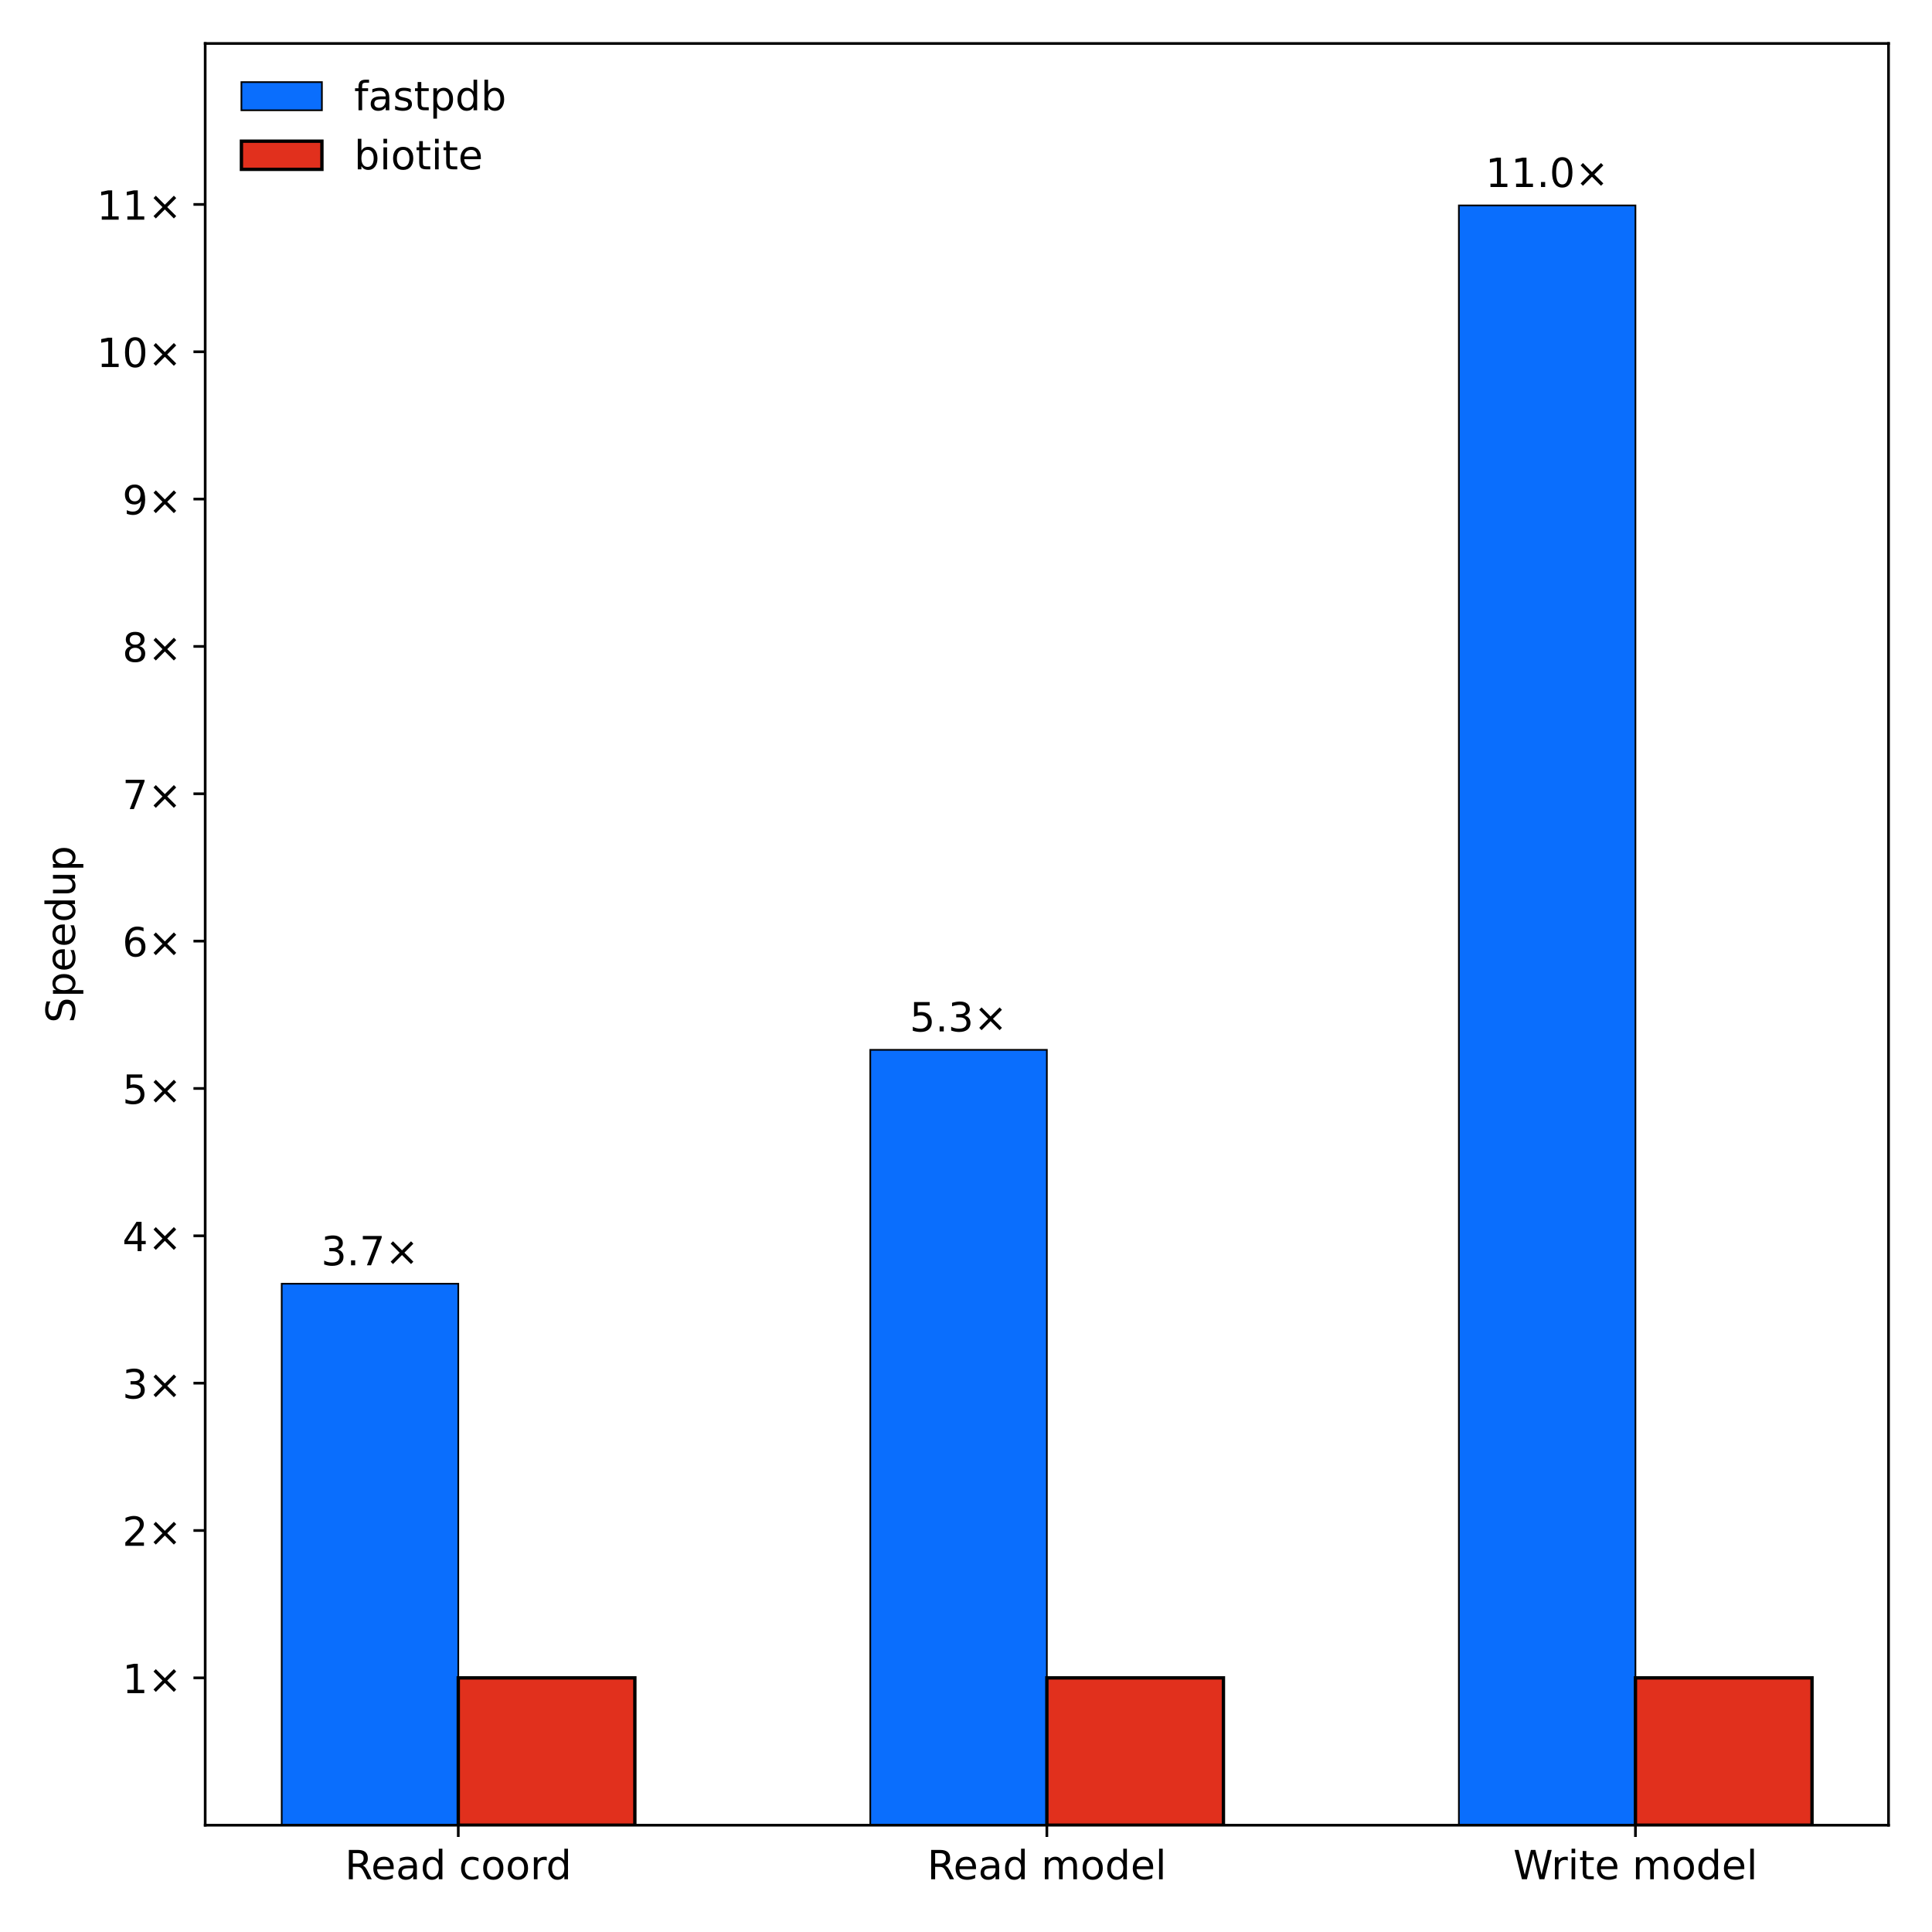
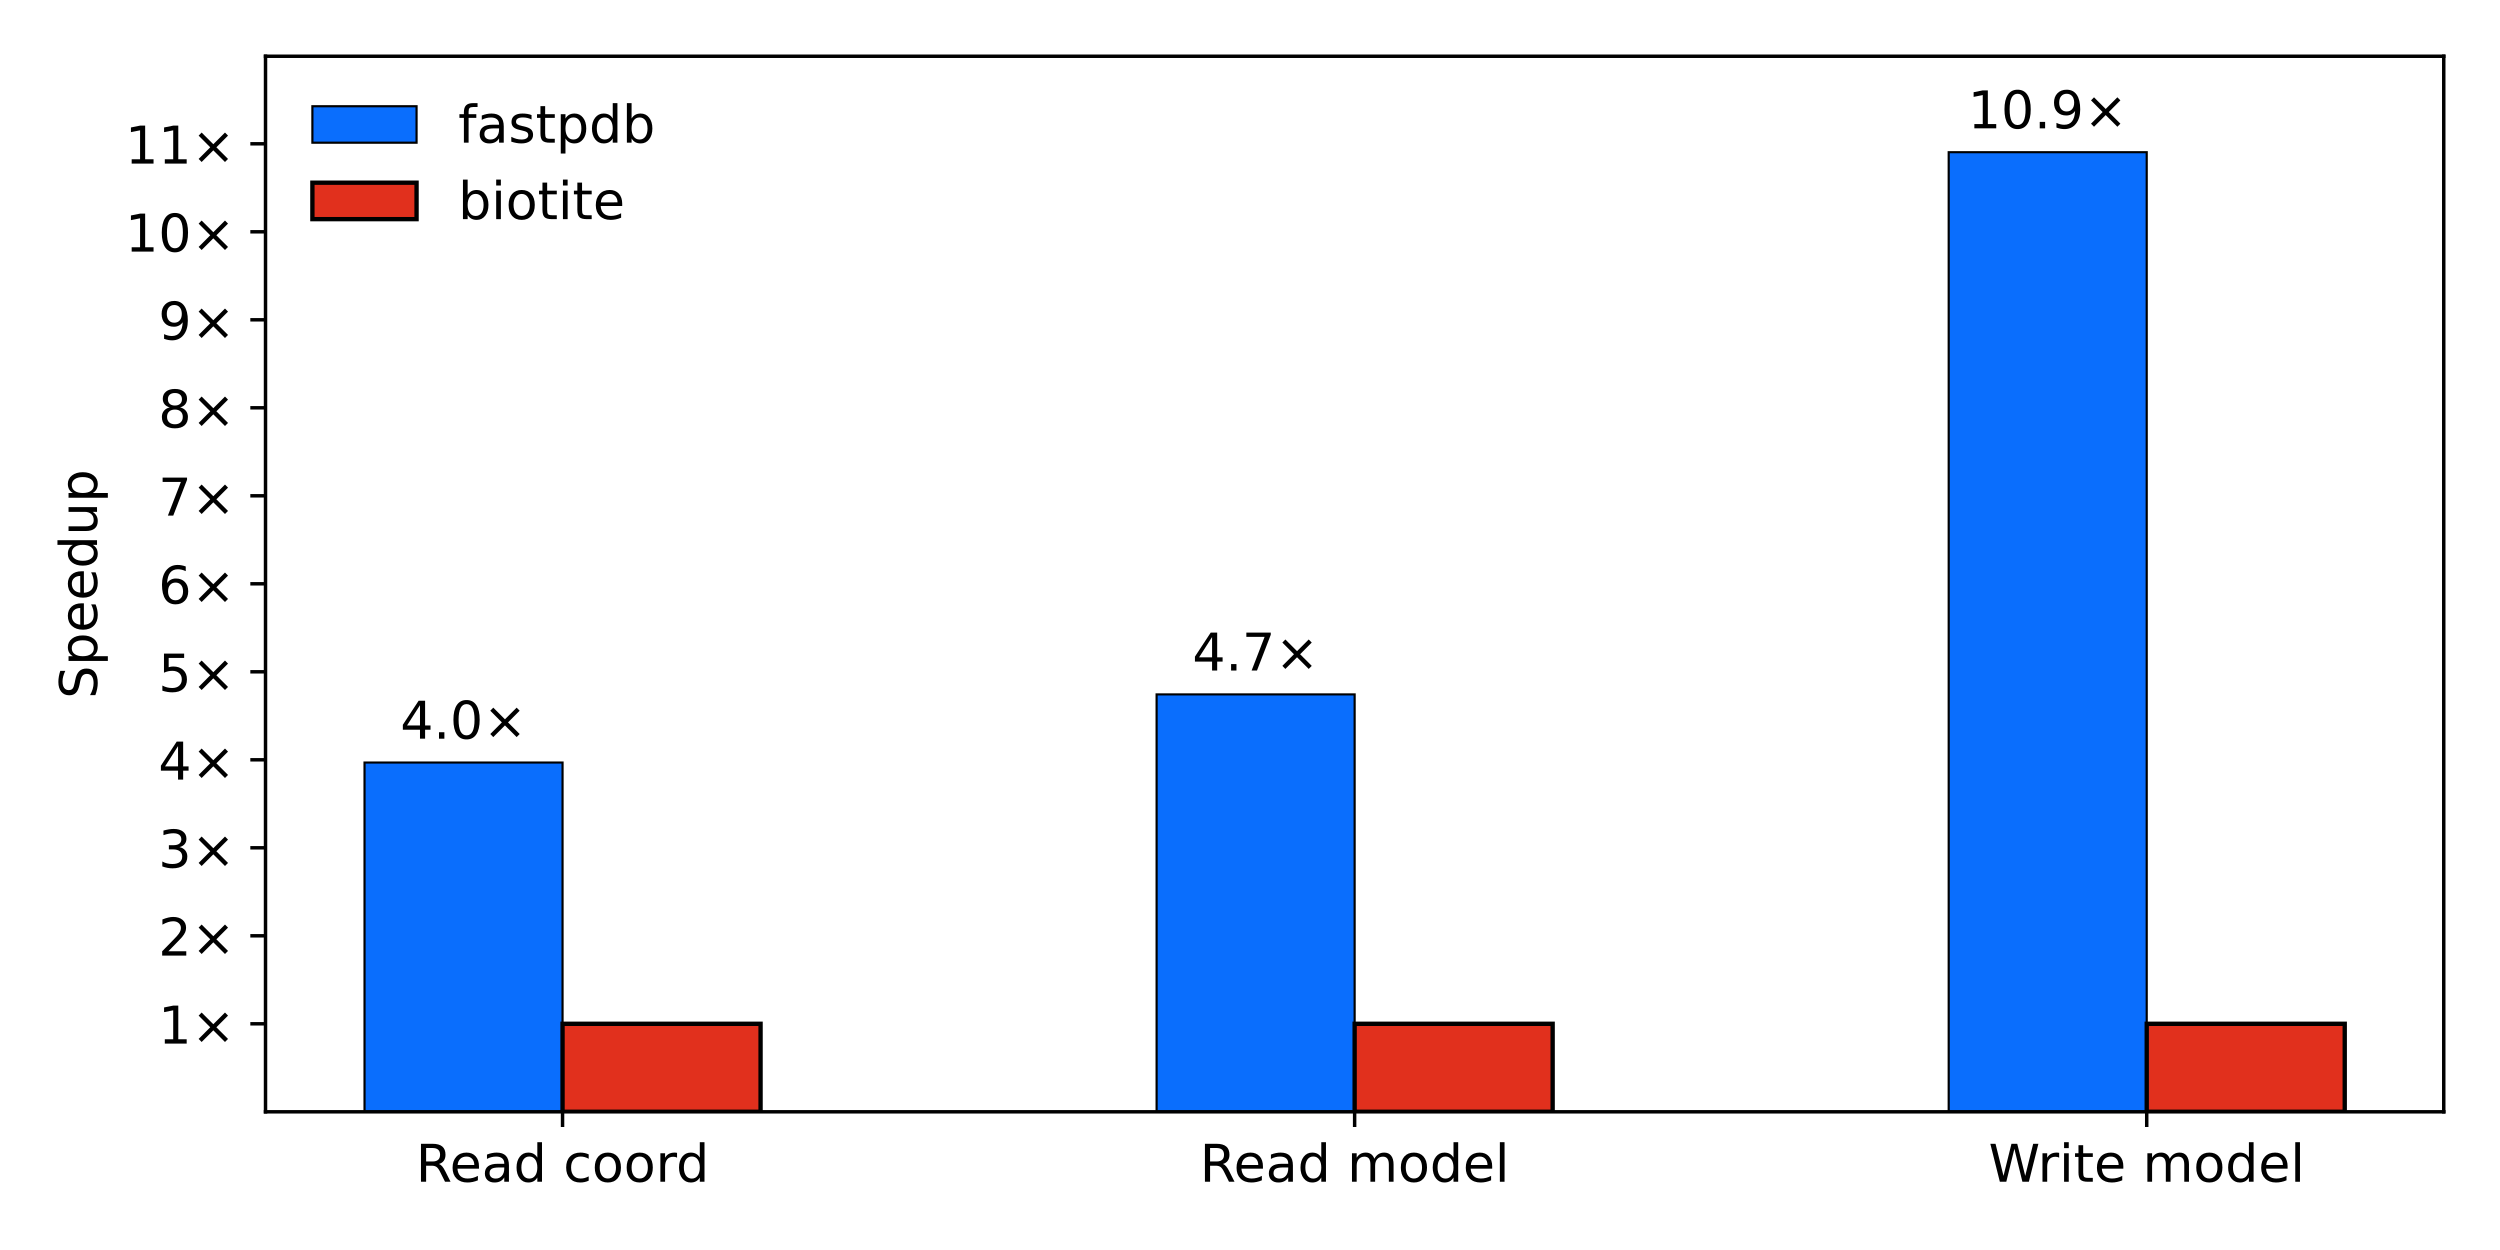
- <svg xmlns="http://www.w3.org/2000/svg" xmlns:xlink="http://www.w3.org/1999/xlink" height="576pt" version="1.1" viewBox="0 0 576 576" width="576pt">
+ <svg xmlns="http://www.w3.org/2000/svg" xmlns:xlink="http://www.w3.org/1999/xlink" height="288pt" version="1.1" viewBox="0 0 576 288" width="576pt">
  <defs>
    <style type="text/css">*{stroke-linecap:butt;stroke-linejoin:round;}</style>
  </defs>
  <g id="figure_1">
    <g id="patch_1">
-       <path d="M 0 576  L 576 576  L 576 0  L 0 0  z " style="fill:#ffffff;" />
+       <path d="M 0 288  L 576 288  L 576 0  L 0 0  z " style="fill:#ffffff;" />
    </g>
    <g id="axes_1">
      <g id="patch_2">
-         <path d="M 61.175 544.16  L 563.04 544.16  L 563.04 12.96  L 61.175 12.96  z " style="fill:#ffffff;" />
+         <path d="M 61.175 256.16  L 563.04 256.16  L 563.04 12.96  L 61.175 12.96  z " style="fill:#ffffff;" />
      </g>
      <g id="patch_3">
-         <path clip-path="url(#p992edb8876)" d="M 83.987 544.16  L 136.63 544.16  L 136.63 382.728  L 83.987 382.728  z " style="fill:#0a6efd;stroke:#000000;stroke-linejoin:miter;stroke-width:0.5;" />
+         <path clip-path="url(#p6932415a51)" d="M 83.987 256.16  L 129.611 256.16  L 129.611 175.691  L 83.987 175.691  z " style="fill:#0a6efd;stroke:#000000;stroke-linejoin:miter;stroke-width:0.5;" />
      </g>
      <g id="patch_4">
-         <path clip-path="url(#p992edb8876)" d="M 259.464 544.16  L 312.108 544.16  L 312.108 312.998  L 259.464 312.998  z " style="fill:#0a6efd;stroke:#000000;stroke-linejoin:miter;stroke-width:0.5;" />
+         <path clip-path="url(#p6932415a51)" d="M 266.483 256.16  L 312.108 256.16  L 312.108 159.988  L 266.483 159.988  z " style="fill:#0a6efd;stroke:#000000;stroke-linejoin:miter;stroke-width:0.5;" />
      </g>
      <g id="patch_5">
-         <path clip-path="url(#p992edb8876)" d="M 434.942 544.16  L 487.585 544.16  L 487.585 61.251  L 434.942 61.251  z " style="fill:#0a6efd;stroke:#000000;stroke-linejoin:miter;stroke-width:0.5;" />
+         <path clip-path="url(#p6932415a51)" d="M 448.98 256.16  L 494.604 256.16  L 494.604 35.069  L 448.98 35.069  z " style="fill:#0a6efd;stroke:#000000;stroke-linejoin:miter;stroke-width:0.5;" />
      </g>
      <g id="patch_6">
-         <path clip-path="url(#p992edb8876)" d="M 136.63 544.16  L 189.273 544.16  L 189.273 500.231  L 136.63 500.231  z " style="fill:#e1301d;stroke:#000000;stroke-linejoin:miter;" />
+         <path clip-path="url(#p6932415a51)" d="M 129.611 256.16  L 175.235 256.16  L 175.235 235.885  L 129.611 235.885  z " style="fill:#e1301d;stroke:#000000;stroke-linejoin:miter;" />
      </g>
      <g id="patch_7">
-         <path clip-path="url(#p992edb8876)" d="M 312.108 544.16  L 364.751 544.16  L 364.751 500.231  L 312.108 500.231  z " style="fill:#e1301d;stroke:#000000;stroke-linejoin:miter;" />
+         <path clip-path="url(#p6932415a51)" d="M 312.108 256.16  L 357.732 256.16  L 357.732 235.885  L 312.108 235.885  z " style="fill:#e1301d;stroke:#000000;stroke-linejoin:miter;" />
      </g>
      <g id="patch_8">
-         <path clip-path="url(#p992edb8876)" d="M 487.585 544.16  L 540.228 544.16  L 540.228 500.231  L 487.585 500.231  z " style="fill:#e1301d;stroke:#000000;stroke-linejoin:miter;" />
+         <path clip-path="url(#p6932415a51)" d="M 494.604 256.16  L 540.228 256.16  L 540.228 235.885  L 494.604 235.885  z " style="fill:#e1301d;stroke:#000000;stroke-linejoin:miter;" />
      </g>
      <g id="matplotlib.axis_1">
        <g id="xtick_1">
          <g id="line2d_1">
            <defs>
-               <path d="M 0 0  L 0 3.5  " id="m46d95b2c84" style="stroke:#000000;stroke-width:0.8;" />
+               <path d="M 0 0  L 0 3.5  " id="m4dafc38e81" style="stroke:#000000;stroke-width:0.8;" />
            </defs>
            <g>
-               <use style="stroke:#000000;stroke-width:0.8;" x="136.63" xlink:href="#m46d95b2c84" y="544.16" />
+               <use style="stroke:#000000;stroke-width:0.8;" x="129.611" xlink:href="#m4dafc38e81" y="256.16" />
            </g>
          </g>
          <g id="text_1">
-             <g transform="translate(102.8343 560.2781)scale(0.12 -0.12)">
+             <g transform="translate(95.8152 272.2781)scale(0.12 -0.12)">
              <defs>
                <path d="M 2841 2188  Q 3044 2119 3236 1894  Q 3428 1669 3622 1275  L 4263 0  L 3584 0  L 2988 1197  Q 2756 1666 2539 1819  Q 2322 1972 1947 1972  L 1259 1972  L 1259 0  L 628 0  L 628 4666  L 2053 4666  Q 2853 4666 3247 4331  Q 3641 3997 3641 3322  Q 3641 2881 3436 2590  Q 3231 2300 2841 2188  z M 1259 4147  L 1259 2491  L 2053 2491  Q 2509 2491 2742 2702  Q 2975 2913 2975 3322  Q 2975 3731 2742 3939  Q 2509 4147 2053 4147  L 1259 4147  z " id="DejaVuSans-52" transform="scale(0.015625)" />
                <path d="M 3597 1894  L 3597 1613  L 953 1613  Q 991 1019 1311 708  Q 1631 397 2203 397  Q 2534 397 2845 478  Q 3156 559 3463 722  L 3463 178  Q 3153 47 2828 -22  Q 2503 -91 2169 -91  Q 1331 -91 842 396  Q 353 884 353 1716  Q 353 2575 817 3079  Q 1281 3584 2069 3584  Q 2775 3584 3186 3129  Q 3597 2675 3597 1894  z M 3022 2063  Q 3016 2534 2758 2815  Q 2500 3097 2075 3097  Q 1594 3097 1305 2825  Q 1016 2553 972 2059  L 3022 2063  z " id="DejaVuSans-65" transform="scale(0.015625)" />
                <path d="M 2194 1759  Q 1497 1759 1228 1600  Q 959 1441 959 1056  Q 959 750 1161 570  Q 1363 391 1709 391  Q 2188 391 2477 730  Q 2766 1069 2766 1631  L 2766 1759  L 2194 1759  z M 3341 1997  L 3341 0  L 2766 0  L 2766 531  Q 2569 213 2275 61  Q 1981 -91 1556 -91  Q 1019 -91 701 211  Q 384 513 384 1019  Q 384 1609 779 1909  Q 1175 2209 1959 2209  L 2766 2209  L 2766 2266  Q 2766 2663 2505 2880  Q 2244 3097 1772 3097  Q 1472 3097 1187 3025  Q 903 2953 641 2809  L 641 3341  Q 956 3463 1253 3523  Q 1550 3584 1831 3584  Q 2591 3584 2966 3190  Q 3341 2797 3341 1997  z " id="DejaVuSans-61" transform="scale(0.015625)" />
                <path d="M 2906 2969  L 2906 4863  L 3481 4863  L 3481 0  L 2906 0  L 2906 525  Q 2725 213 2448 61  Q 2172 -91 1784 -91  Q 1150 -91 751 415  Q 353 922 353 1747  Q 353 2572 751 3078  Q 1150 3584 1784 3584  Q 2172 3584 2448 3432  Q 2725 3281 2906 2969  z M 947 1747  Q 947 1113 1208 752  Q 1469 391 1925 391  Q 2381 391 2643 752  Q 2906 1113 2906 1747  Q 2906 2381 2643 2742  Q 2381 3103 1925 3103  Q 1469 3103 1208 2742  Q 947 2381 947 1747  z " id="DejaVuSans-64" transform="scale(0.015625)" />
                <path id="DejaVuSans-20" transform="scale(0.015625)" />
                <path d="M 3122 3366  L 3122 2828  Q 2878 2963 2633 3030  Q 2388 3097 2138 3097  Q 1578 3097 1268 2742  Q 959 2388 959 1747  Q 959 1106 1268 751  Q 1578 397 2138 397  Q 2388 397 2633 464  Q 2878 531 3122 666  L 3122 134  Q 2881 22 2623 -34  Q 2366 -91 2075 -91  Q 1284 -91 818 406  Q 353 903 353 1747  Q 353 2603 823 3093  Q 1294 3584 2113 3584  Q 2378 3584 2631 3529  Q 2884 3475 3122 3366  z " id="DejaVuSans-63" transform="scale(0.015625)" />
                <path d="M 1959 3097  Q 1497 3097 1228 2736  Q 959 2375 959 1747  Q 959 1119 1226 758  Q 1494 397 1959 397  Q 2419 397 2687 759  Q 2956 1122 2956 1747  Q 2956 2369 2687 2733  Q 2419 3097 1959 3097  z M 1959 3584  Q 2709 3584 3137 3096  Q 3566 2609 3566 1747  Q 3566 888 3137 398  Q 2709 -91 1959 -91  Q 1206 -91 779 398  Q 353 888 353 1747  Q 353 2609 779 3096  Q 1206 3584 1959 3584  z " id="DejaVuSans-6f" transform="scale(0.015625)" />
                <path d="M 2631 2963  Q 2534 3019 2420 3045  Q 2306 3072 2169 3072  Q 1681 3072 1420 2755  Q 1159 2438 1159 1844  L 1159 0  L 581 0  L 581 3500  L 1159 3500  L 1159 2956  Q 1341 3275 1631 3429  Q 1922 3584 2338 3584  Q 2397 3584 2469 3576  Q 2541 3569 2628 3553  L 2631 2963  z " id="DejaVuSans-72" transform="scale(0.015625)" />
              </defs>
              <use xlink:href="#DejaVuSans-52" />
              <use x="64.982" xlink:href="#DejaVuSans-65" />
              <use x="126.506" xlink:href="#DejaVuSans-61" />
              <use x="187.785" xlink:href="#DejaVuSans-64" />
              <use x="251.262" xlink:href="#DejaVuSans-20" />
              <use x="283.049" xlink:href="#DejaVuSans-63" />
              <use x="338.029" xlink:href="#DejaVuSans-6f" />
              <use x="399.211" xlink:href="#DejaVuSans-6f" />
              <use x="460.393" xlink:href="#DejaVuSans-72" />
              <use x="499.756" xlink:href="#DejaVuSans-64" />
            </g>
          </g>
        </g>
        <g id="xtick_2">
          <g id="line2d_2">
            <g>
-               <use style="stroke:#000000;stroke-width:0.8;" x="312.108" xlink:href="#m46d95b2c84" y="544.16" />
+               <use style="stroke:#000000;stroke-width:0.8;" x="312.108" xlink:href="#m4dafc38e81" y="256.16" />
            </g>
          </g>
          <g id="text_2">
-             <g transform="translate(276.4403 560.2781)scale(0.12 -0.12)">
+             <g transform="translate(276.4403 272.2781)scale(0.12 -0.12)">
              <defs>
                <path d="M 3328 2828  Q 3544 3216 3844 3400  Q 4144 3584 4550 3584  Q 5097 3584 5394 3201  Q 5691 2819 5691 2113  L 5691 0  L 5113 0  L 5113 2094  Q 5113 2597 4934 2840  Q 4756 3084 4391 3084  Q 3944 3084 3684 2787  Q 3425 2491 3425 1978  L 3425 0  L 2847 0  L 2847 2094  Q 2847 2600 2669 2842  Q 2491 3084 2119 3084  Q 1678 3084 1418 2786  Q 1159 2488 1159 1978  L 1159 0  L 581 0  L 581 3500  L 1159 3500  L 1159 2956  Q 1356 3278 1631 3431  Q 1906 3584 2284 3584  Q 2666 3584 2933 3390  Q 3200 3197 3328 2828  z " id="DejaVuSans-6d" transform="scale(0.015625)" />
                <path d="M 603 4863  L 1178 4863  L 1178 0  L 603 0  L 603 4863  z " id="DejaVuSans-6c" transform="scale(0.015625)" />
              </defs>
              <use xlink:href="#DejaVuSans-52" />
              <use x="64.982" xlink:href="#DejaVuSans-65" />
              <use x="126.506" xlink:href="#DejaVuSans-61" />
              <use x="187.785" xlink:href="#DejaVuSans-64" />
              <use x="251.262" xlink:href="#DejaVuSans-20" />
              <use x="283.049" xlink:href="#DejaVuSans-6d" />
              <use x="380.461" xlink:href="#DejaVuSans-6f" />
              <use x="441.643" xlink:href="#DejaVuSans-64" />
              <use x="505.119" xlink:href="#DejaVuSans-65" />
              <use x="566.643" xlink:href="#DejaVuSans-6c" />
            </g>
          </g>
        </g>
        <g id="xtick_3">
          <g id="line2d_3">
            <g>
-               <use style="stroke:#000000;stroke-width:0.8;" x="487.585" xlink:href="#m46d95b2c84" y="544.16" />
+               <use style="stroke:#000000;stroke-width:0.8;" x="494.604" xlink:href="#m4dafc38e81" y="256.16" />
            </g>
          </g>
          <g id="text_3">
-             <g transform="translate(451.1545 560.2781)scale(0.12 -0.12)">
+             <g transform="translate(458.1736 272.2781)scale(0.12 -0.12)">
              <defs>
                <path d="M 213 4666  L 850 4666  L 1831 722  L 2809 4666  L 3519 4666  L 4500 722  L 5478 4666  L 6119 4666  L 4947 0  L 4153 0  L 3169 4050  L 2175 0  L 1381 0  L 213 4666  z " id="DejaVuSans-57" transform="scale(0.015625)" />
                <path d="M 603 3500  L 1178 3500  L 1178 0  L 603 0  L 603 3500  z M 603 4863  L 1178 4863  L 1178 4134  L 603 4134  L 603 4863  z " id="DejaVuSans-69" transform="scale(0.015625)" />
                <path d="M 1172 4494  L 1172 3500  L 2356 3500  L 2356 3053  L 1172 3053  L 1172 1153  Q 1172 725 1289 603  Q 1406 481 1766 481  L 2356 481  L 2356 0  L 1766 0  Q 1100 0 847 248  Q 594 497 594 1153  L 594 3053  L 172 3053  L 172 3500  L 594 3500  L 594 4494  L 1172 4494  z " id="DejaVuSans-74" transform="scale(0.015625)" />
              </defs>
              <use xlink:href="#DejaVuSans-57" />
              <use x="94.377" xlink:href="#DejaVuSans-72" />
              <use x="135.49" xlink:href="#DejaVuSans-69" />
              <use x="163.273" xlink:href="#DejaVuSans-74" />
              <use x="202.482" xlink:href="#DejaVuSans-65" />
              <use x="264.006" xlink:href="#DejaVuSans-20" />
              <use x="295.793" xlink:href="#DejaVuSans-6d" />
              <use x="393.205" xlink:href="#DejaVuSans-6f" />
              <use x="454.387" xlink:href="#DejaVuSans-64" />
              <use x="517.863" xlink:href="#DejaVuSans-65" />
              <use x="579.387" xlink:href="#DejaVuSans-6c" />
            </g>
          </g>
        </g>
      </g>
      <g id="matplotlib.axis_2">
        <g id="ytick_1">
          <g id="line2d_4">
            <defs>
-               <path d="M 0 0  L -3.5 0  " id="mfe50fadfcd" style="stroke:#000000;stroke-width:0.8;" />
+               <path d="M 0 0  L -3.5 0  " id="mda96d23257" style="stroke:#000000;stroke-width:0.8;" />
            </defs>
            <g>
-               <use style="stroke:#000000;stroke-width:0.8;" x="61.175" xlink:href="#mfe50fadfcd" y="500.231" />
+               <use style="stroke:#000000;stroke-width:0.8;" x="61.175" xlink:href="#mda96d23257" y="235.885" />
            </g>
          </g>
          <g id="text_4">
-             <g transform="translate(36.48438 504.7902)scale(0.12 -0.12)">
+             <g transform="translate(36.48438 240.4441)scale(0.12 -0.12)">
              <defs>
                <path d="M 794 531  L 1825 531  L 1825 4091  L 703 3866  L 703 4441  L 1819 4666  L 2450 4666  L 2450 531  L 3481 531  L 3481 0  L 794 0  L 794 531  z " id="DejaVuSans-31" transform="scale(0.015625)" />
                <path d="M 4488 3438  L 3059 2003  L 4488 575  L 4116 197  L 2681 1631  L 1247 197  L 878 575  L 2303 2003  L 878 3438  L 1247 3816  L 2681 2381  L 4116 3816  L 4488 3438  z " id="DejaVuSans-d7" transform="scale(0.015625)" />
              </defs>
              <use xlink:href="#DejaVuSans-31" />
              <use x="63.623" xlink:href="#DejaVuSans-d7" />
            </g>
          </g>
        </g>
        <g id="ytick_2">
          <g id="line2d_5">
            <g>
-               <use style="stroke:#000000;stroke-width:0.8;" x="61.175" xlink:href="#mfe50fadfcd" y="456.302" />
+               <use style="stroke:#000000;stroke-width:0.8;" x="61.175" xlink:href="#mda96d23257" y="215.61" />
            </g>
          </g>
          <g id="text_5">
-             <g transform="translate(36.48438 460.8613)scale(0.12 -0.12)">
+             <g transform="translate(36.48438 220.1691)scale(0.12 -0.12)">
              <defs>
                <path d="M 1228 531  L 3431 531  L 3431 0  L 469 0  L 469 531  Q 828 903 1448 1529  Q 2069 2156 2228 2338  Q 2531 2678 2651 2914  Q 2772 3150 2772 3378  Q 2772 3750 2511 3984  Q 2250 4219 1831 4219  Q 1534 4219 1204 4116  Q 875 4013 500 3803  L 500 4441  Q 881 4594 1212 4672  Q 1544 4750 1819 4750  Q 2544 4750 2975 4387  Q 3406 4025 3406 3419  Q 3406 3131 3298 2873  Q 3191 2616 2906 2266  Q 2828 2175 2409 1742  Q 1991 1309 1228 531  z " id="DejaVuSans-32" transform="scale(0.015625)" />
              </defs>
              <use xlink:href="#DejaVuSans-32" />
              <use x="63.623" xlink:href="#DejaVuSans-d7" />
            </g>
          </g>
        </g>
        <g id="ytick_3">
          <g id="line2d_6">
            <g>
-               <use style="stroke:#000000;stroke-width:0.8;" x="61.175" xlink:href="#mfe50fadfcd" y="412.373" />
+               <use style="stroke:#000000;stroke-width:0.8;" x="61.175" xlink:href="#mda96d23257" y="195.335" />
            </g>
          </g>
          <g id="text_6">
-             <g transform="translate(36.48438 416.9325)scale(0.12 -0.12)">
+             <g transform="translate(36.48438 199.8942)scale(0.12 -0.12)">
              <defs>
                <path d="M 2597 2516  Q 3050 2419 3304 2112  Q 3559 1806 3559 1356  Q 3559 666 3084 287  Q 2609 -91 1734 -91  Q 1441 -91 1130 -33  Q 819 25 488 141  L 488 750  Q 750 597 1062 519  Q 1375 441 1716 441  Q 2309 441 2620 675  Q 2931 909 2931 1356  Q 2931 1769 2642 2001  Q 2353 2234 1838 2234  L 1294 2234  L 1294 2753  L 1863 2753  Q 2328 2753 2575 2939  Q 2822 3125 2822 3475  Q 2822 3834 2567 4026  Q 2313 4219 1838 4219  Q 1578 4219 1281 4162  Q 984 4106 628 3988  L 628 4550  Q 988 4650 1302 4700  Q 1616 4750 1894 4750  Q 2613 4750 3031 4423  Q 3450 4097 3450 3541  Q 3450 3153 3228 2886  Q 3006 2619 2597 2516  z " id="DejaVuSans-33" transform="scale(0.015625)" />
              </defs>
              <use xlink:href="#DejaVuSans-33" />
              <use x="63.623" xlink:href="#DejaVuSans-d7" />
            </g>
          </g>
        </g>
        <g id="ytick_4">
          <g id="line2d_7">
            <g>
-               <use style="stroke:#000000;stroke-width:0.8;" x="61.175" xlink:href="#mfe50fadfcd" y="368.445" />
+               <use style="stroke:#000000;stroke-width:0.8;" x="61.175" xlink:href="#mda96d23257" y="175.06" />
            </g>
          </g>
          <g id="text_7">
-             <g transform="translate(36.48438 373.0036)scale(0.12 -0.12)">
+             <g transform="translate(36.48438 179.6192)scale(0.12 -0.12)">
              <defs>
                <path d="M 2419 4116  L 825 1625  L 2419 1625  L 2419 4116  z M 2253 4666  L 3047 4666  L 3047 1625  L 3713 1625  L 3713 1100  L 3047 1100  L 3047 0  L 2419 0  L 2419 1100  L 313 1100  L 313 1709  L 2253 4666  z " id="DejaVuSans-34" transform="scale(0.015625)" />
              </defs>
              <use xlink:href="#DejaVuSans-34" />
              <use x="63.623" xlink:href="#DejaVuSans-d7" />
            </g>
          </g>
        </g>
        <g id="ytick_5">
          <g id="line2d_8">
            <g>
-               <use style="stroke:#000000;stroke-width:0.8;" x="61.175" xlink:href="#mfe50fadfcd" y="324.516" />
+               <use style="stroke:#000000;stroke-width:0.8;" x="61.175" xlink:href="#mda96d23257" y="154.785" />
            </g>
          </g>
          <g id="text_8">
-             <g transform="translate(36.48438 329.0747)scale(0.12 -0.12)">
+             <g transform="translate(36.48438 159.3442)scale(0.12 -0.12)">
              <defs>
                <path d="M 691 4666  L 3169 4666  L 3169 4134  L 1269 4134  L 1269 2991  Q 1406 3038 1543 3061  Q 1681 3084 1819 3084  Q 2600 3084 3056 2656  Q 3513 2228 3513 1497  Q 3513 744 3044 326  Q 2575 -91 1722 -91  Q 1428 -91 1123 -41  Q 819 9 494 109  L 494 744  Q 775 591 1075 516  Q 1375 441 1709 441  Q 2250 441 2565 725  Q 2881 1009 2881 1497  Q 2881 1984 2565 2268  Q 2250 2553 1709 2553  Q 1456 2553 1204 2497  Q 953 2441 691 2322  L 691 4666  z " id="DejaVuSans-35" transform="scale(0.015625)" />
              </defs>
              <use xlink:href="#DejaVuSans-35" />
              <use x="63.623" xlink:href="#DejaVuSans-d7" />
            </g>
          </g>
        </g>
        <g id="ytick_6">
          <g id="line2d_9">
            <g>
-               <use style="stroke:#000000;stroke-width:0.8;" x="61.175" xlink:href="#mfe50fadfcd" y="280.587" />
+               <use style="stroke:#000000;stroke-width:0.8;" x="61.175" xlink:href="#mda96d23257" y="134.51" />
            </g>
          </g>
          <g id="text_9">
-             <g transform="translate(36.48438 285.1459)scale(0.12 -0.12)">
+             <g transform="translate(36.48438 139.0692)scale(0.12 -0.12)">
              <defs>
                <path d="M 2113 2584  Q 1688 2584 1439 2293  Q 1191 2003 1191 1497  Q 1191 994 1439 701  Q 1688 409 2113 409  Q 2538 409 2786 701  Q 3034 994 3034 1497  Q 3034 2003 2786 2293  Q 2538 2584 2113 2584  z M 3366 4563  L 3366 3988  Q 3128 4100 2886 4159  Q 2644 4219 2406 4219  Q 1781 4219 1451 3797  Q 1122 3375 1075 2522  Q 1259 2794 1537 2939  Q 1816 3084 2150 3084  Q 2853 3084 3261 2657  Q 3669 2231 3669 1497  Q 3669 778 3244 343  Q 2819 -91 2113 -91  Q 1303 -91 875 529  Q 447 1150 447 2328  Q 447 3434 972 4092  Q 1497 4750 2381 4750  Q 2619 4750 2861 4703  Q 3103 4656 3366 4563  z " id="DejaVuSans-36" transform="scale(0.015625)" />
              </defs>
              <use xlink:href="#DejaVuSans-36" />
              <use x="63.623" xlink:href="#DejaVuSans-d7" />
            </g>
          </g>
        </g>
        <g id="ytick_7">
          <g id="line2d_10">
            <g>
-               <use style="stroke:#000000;stroke-width:0.8;" x="61.175" xlink:href="#mfe50fadfcd" y="236.658" />
+               <use style="stroke:#000000;stroke-width:0.8;" x="61.175" xlink:href="#mda96d23257" y="114.235" />
            </g>
          </g>
          <g id="text_10">
-             <g transform="translate(36.48438 241.217)scale(0.12 -0.12)">
+             <g transform="translate(36.48438 118.7943)scale(0.12 -0.12)">
              <defs>
                <path d="M 525 4666  L 3525 4666  L 3525 4397  L 1831 0  L 1172 0  L 2766 4134  L 525 4134  L 525 4666  z " id="DejaVuSans-37" transform="scale(0.015625)" />
              </defs>
              <use xlink:href="#DejaVuSans-37" />
              <use x="63.623" xlink:href="#DejaVuSans-d7" />
            </g>
          </g>
        </g>
        <g id="ytick_8">
          <g id="line2d_11">
            <g>
-               <use style="stroke:#000000;stroke-width:0.8;" x="61.175" xlink:href="#mfe50fadfcd" y="192.729" />
+               <use style="stroke:#000000;stroke-width:0.8;" x="61.175" xlink:href="#mda96d23257" y="93.96" />
            </g>
          </g>
          <g id="text_11">
-             <g transform="translate(36.48438 197.2881)scale(0.12 -0.12)">
+             <g transform="translate(36.48438 98.51931)scale(0.12 -0.12)">
              <defs>
                <path d="M 2034 2216  Q 1584 2216 1326 1975  Q 1069 1734 1069 1313  Q 1069 891 1326 650  Q 1584 409 2034 409  Q 2484 409 2743 651  Q 3003 894 3003 1313  Q 3003 1734 2745 1975  Q 2488 2216 2034 2216  z M 1403 2484  Q 997 2584 770 2862  Q 544 3141 544 3541  Q 544 4100 942 4425  Q 1341 4750 2034 4750  Q 2731 4750 3128 4425  Q 3525 4100 3525 3541  Q 3525 3141 3298 2862  Q 3072 2584 2669 2484  Q 3125 2378 3379 2068  Q 3634 1759 3634 1313  Q 3634 634 3220 271  Q 2806 -91 2034 -91  Q 1263 -91 848 271  Q 434 634 434 1313  Q 434 1759 690 2068  Q 947 2378 1403 2484  z M 1172 3481  Q 1172 3119 1398 2916  Q 1625 2713 2034 2713  Q 2441 2713 2670 2916  Q 2900 3119 2900 3481  Q 2900 3844 2670 4047  Q 2441 4250 2034 4250  Q 1625 4250 1398 4047  Q 1172 3844 1172 3481  z " id="DejaVuSans-38" transform="scale(0.015625)" />
              </defs>
              <use xlink:href="#DejaVuSans-38" />
              <use x="63.623" xlink:href="#DejaVuSans-d7" />
            </g>
          </g>
        </g>
        <g id="ytick_9">
          <g id="line2d_12">
            <g>
-               <use style="stroke:#000000;stroke-width:0.8;" x="61.175" xlink:href="#mfe50fadfcd" y="148.8" />
+               <use style="stroke:#000000;stroke-width:0.8;" x="61.175" xlink:href="#mda96d23257" y="73.685" />
            </g>
          </g>
          <g id="text_12">
-             <g transform="translate(36.48438 153.3593)scale(0.12 -0.12)">
+             <g transform="translate(36.48438 78.24434)scale(0.12 -0.12)">
              <defs>
                <path d="M 703 97  L 703 672  Q 941 559 1184 500  Q 1428 441 1663 441  Q 2288 441 2617 861  Q 2947 1281 2994 2138  Q 2813 1869 2534 1725  Q 2256 1581 1919 1581  Q 1219 1581 811 2004  Q 403 2428 403 3163  Q 403 3881 828 4315  Q 1253 4750 1959 4750  Q 2769 4750 3195 4129  Q 3622 3509 3622 2328  Q 3622 1225 3098 567  Q 2575 -91 1691 -91  Q 1453 -91 1209 -44  Q 966 3 703 97  z M 1959 2075  Q 2384 2075 2632 2365  Q 2881 2656 2881 3163  Q 2881 3666 2632 3958  Q 2384 4250 1959 4250  Q 1534 4250 1286 3958  Q 1038 3666 1038 3163  Q 1038 2656 1286 2365  Q 1534 2075 1959 2075  z " id="DejaVuSans-39" transform="scale(0.015625)" />
              </defs>
              <use xlink:href="#DejaVuSans-39" />
              <use x="63.623" xlink:href="#DejaVuSans-d7" />
            </g>
          </g>
        </g>
        <g id="ytick_10">
          <g id="line2d_13">
            <g>
-               <use style="stroke:#000000;stroke-width:0.8;" x="61.175" xlink:href="#mfe50fadfcd" y="104.871" />
+               <use style="stroke:#000000;stroke-width:0.8;" x="61.175" xlink:href="#mda96d23257" y="53.41" />
            </g>
          </g>
          <g id="text_13">
-             <g transform="translate(28.84937 109.4304)scale(0.12 -0.12)">
+             <g transform="translate(28.84937 57.96937)scale(0.12 -0.12)">
              <defs>
                <path d="M 2034 4250  Q 1547 4250 1301 3770  Q 1056 3291 1056 2328  Q 1056 1369 1301 889  Q 1547 409 2034 409  Q 2525 409 2770 889  Q 3016 1369 3016 2328  Q 3016 3291 2770 3770  Q 2525 4250 2034 4250  z M 2034 4750  Q 2819 4750 3233 4129  Q 3647 3509 3647 2328  Q 3647 1150 3233 529  Q 2819 -91 2034 -91  Q 1250 -91 836 529  Q 422 1150 422 2328  Q 422 3509 836 4129  Q 1250 4750 2034 4750  z " id="DejaVuSans-30" transform="scale(0.015625)" />
              </defs>
              <use xlink:href="#DejaVuSans-31" />
              <use x="63.623" xlink:href="#DejaVuSans-30" />
              <use x="127.246" xlink:href="#DejaVuSans-d7" />
            </g>
          </g>
        </g>
        <g id="ytick_11">
          <g id="line2d_14">
            <g>
-               <use style="stroke:#000000;stroke-width:0.8;" x="61.175" xlink:href="#mfe50fadfcd" y="60.942" />
+               <use style="stroke:#000000;stroke-width:0.8;" x="61.175" xlink:href="#mda96d23257" y="33.135" />
            </g>
          </g>
          <g id="text_14">
-             <g transform="translate(28.84937 65.50153)scale(0.12 -0.12)">
+             <g transform="translate(28.84937 37.69441)scale(0.12 -0.12)">
              <use xlink:href="#DejaVuSans-31" />
              <use x="63.623" xlink:href="#DejaVuSans-31" />
              <use x="127.246" xlink:href="#DejaVuSans-d7" />
            </g>
          </g>
        </g>
        <g id="text_15">
-           <g transform="translate(22.35375 304.9825)rotate(-90)scale(0.12 -0.12)">
+           <g transform="translate(22.35375 160.9825)rotate(-90)scale(0.12 -0.12)">
            <defs>
              <path d="M 3425 4513  L 3425 3897  Q 3066 4069 2747 4153  Q 2428 4238 2131 4238  Q 1616 4238 1336 4038  Q 1056 3838 1056 3469  Q 1056 3159 1242 3001  Q 1428 2844 1947 2747  L 2328 2669  Q 3034 2534 3370 2195  Q 3706 1856 3706 1288  Q 3706 609 3251 259  Q 2797 -91 1919 -91  Q 1588 -91 1214 -16  Q 841 59 441 206  L 441 856  Q 825 641 1194 531  Q 1563 422 1919 422  Q 2459 422 2753 634  Q 3047 847 3047 1241  Q 3047 1584 2836 1778  Q 2625 1972 2144 2069  L 1759 2144  Q 1053 2284 737 2584  Q 422 2884 422 3419  Q 422 4038 858 4394  Q 1294 4750 2059 4750  Q 2388 4750 2728 4690  Q 3069 4631 3425 4513  z " id="DejaVuSans-53" transform="scale(0.015625)" />
              <path d="M 1159 525  L 1159 -1331  L 581 -1331  L 581 3500  L 1159 3500  L 1159 2969  Q 1341 3281 1617 3432  Q 1894 3584 2278 3584  Q 2916 3584 3314 3078  Q 3713 2572 3713 1747  Q 3713 922 3314 415  Q 2916 -91 2278 -91  Q 1894 -91 1617 61  Q 1341 213 1159 525  z M 3116 1747  Q 3116 2381 2855 2742  Q 2594 3103 2138 3103  Q 1681 3103 1420 2742  Q 1159 2381 1159 1747  Q 1159 1113 1420 752  Q 1681 391 2138 391  Q 2594 391 2855 752  Q 3116 1113 3116 1747  z " id="DejaVuSans-70" transform="scale(0.015625)" />
              <path d="M 544 1381  L 544 3500  L 1119 3500  L 1119 1403  Q 1119 906 1312 657  Q 1506 409 1894 409  Q 2359 409 2629 706  Q 2900 1003 2900 1516  L 2900 3500  L 3475 3500  L 3475 0  L 2900 0  L 2900 538  Q 2691 219 2414 64  Q 2138 -91 1772 -91  Q 1169 -91 856 284  Q 544 659 544 1381  z M 1991 3584  L 1991 3584  z " id="DejaVuSans-75" transform="scale(0.015625)" />
            </defs>
            <use xlink:href="#DejaVuSans-53" />
            <use x="63.477" xlink:href="#DejaVuSans-70" />
            <use x="126.953" xlink:href="#DejaVuSans-65" />
            <use x="188.477" xlink:href="#DejaVuSans-65" />
            <use x="250" xlink:href="#DejaVuSans-64" />
            <use x="313.477" xlink:href="#DejaVuSans-75" />
            <use x="376.855" xlink:href="#DejaVuSans-70" />
          </g>
        </g>
      </g>
      <g id="patch_9">
-         <path d="M 61.175 544.16  L 61.175 12.96  " style="fill:none;stroke:#000000;stroke-linecap:square;stroke-linejoin:miter;stroke-width:0.8;" />
+         <path d="M 61.175 256.16  L 61.175 12.96  " style="fill:none;stroke:#000000;stroke-linecap:square;stroke-linejoin:miter;stroke-width:0.8;" />
      </g>
      <g id="patch_10">
-         <path d="M 563.04 544.16  L 563.04 12.96  " style="fill:none;stroke:#000000;stroke-linecap:square;stroke-linejoin:miter;stroke-width:0.8;" />
+         <path d="M 563.04 256.16  L 563.04 12.96  " style="fill:none;stroke:#000000;stroke-linecap:square;stroke-linejoin:miter;stroke-width:0.8;" />
      </g>
      <g id="patch_11">
-         <path d="M 61.175 544.16  L 563.04 544.16  " style="fill:none;stroke:#000000;stroke-linecap:square;stroke-linejoin:miter;stroke-width:0.8;" />
+         <path d="M 61.175 256.16  L 563.04 256.16  " style="fill:none;stroke:#000000;stroke-linecap:square;stroke-linejoin:miter;stroke-width:0.8;" />
      </g>
      <g id="patch_12">
        <path d="M 61.175 12.96  L 563.04 12.96  " style="fill:none;stroke:#000000;stroke-linecap:square;stroke-linejoin:miter;stroke-width:0.8;" />
      </g>
      <g id="text_16">
-         <g transform="translate(95.73895 377.2323)scale(0.12 -0.12)">
+         <g transform="translate(92.2294 170.1952)scale(0.12 -0.12)">
          <defs>
            <path d="M 684 794  L 1344 794  L 1344 0  L 684 0  L 684 794  z " id="DejaVuSans-2e" transform="scale(0.015625)" />
          </defs>
-           <use xlink:href="#DejaVuSans-33" />
+           <use xlink:href="#DejaVuSans-34" />
+           <use x="63.623" xlink:href="#DejaVuSans-2e" />
+           <use x="95.41" xlink:href="#DejaVuSans-30" />
+           <use x="159.033" xlink:href="#DejaVuSans-d7" />
+         </g>
+       </g>
+       <g id="text_17">
+         <g transform="translate(274.7258 154.4926)scale(0.12 -0.12)">
+           <use xlink:href="#DejaVuSans-34" />
          <use x="63.623" xlink:href="#DejaVuSans-2e" />
          <use x="95.41" xlink:href="#DejaVuSans-37" />
          <use x="159.033" xlink:href="#DejaVuSans-d7" />
        </g>
      </g>
-       <g id="text_17">
-         <g transform="translate(271.2162 307.5026)scale(0.12 -0.12)">
-           <use xlink:href="#DejaVuSans-35" />
-           <use x="63.623" xlink:href="#DejaVuSans-2e" />
-           <use x="95.41" xlink:href="#DejaVuSans-33" />
-           <use x="159.033" xlink:href="#DejaVuSans-d7" />
-         </g>
-       </g>
      <g id="text_18">
-         <g transform="translate(442.876 55.75528)scale(0.12 -0.12)">
+         <g transform="translate(453.4046 29.57347)scale(0.12 -0.12)">
          <use xlink:href="#DejaVuSans-31" />
-           <use x="63.623" xlink:href="#DejaVuSans-31" />
+           <use x="63.623" xlink:href="#DejaVuSans-30" />
          <use x="127.246" xlink:href="#DejaVuSans-2e" />
-           <use x="159.033" xlink:href="#DejaVuSans-30" />
+           <use x="159.033" xlink:href="#DejaVuSans-39" />
          <use x="222.656" xlink:href="#DejaVuSans-d7" />
        </g>
      </g>
      <g id="legend_1">
        <g id="patch_13">
          <path d="M 71.975 32.878  L 95.975 32.878  L 95.975 24.478  L 71.975 24.478  z " style="fill:#0a6efd;stroke:#000000;stroke-linejoin:miter;stroke-width:0.5;" />
        </g>
        <g id="text_19">
          <g transform="translate(105.575 32.87812)scale(0.12 -0.12)">
            <defs>
              <path d="M 2375 4863  L 2375 4384  L 1825 4384  Q 1516 4384 1395 4259  Q 1275 4134 1275 3809  L 1275 3500  L 2222 3500  L 2222 3053  L 1275 3053  L 1275 0  L 697 0  L 697 3053  L 147 3053  L 147 3500  L 697 3500  L 697 3744  Q 697 4328 969 4595  Q 1241 4863 1831 4863  L 2375 4863  z " id="DejaVuSans-66" transform="scale(0.015625)" />
              <path d="M 2834 3397  L 2834 2853  Q 2591 2978 2328 3040  Q 2066 3103 1784 3103  Q 1356 3103 1142 2972  Q 928 2841 928 2578  Q 928 2378 1081 2264  Q 1234 2150 1697 2047  L 1894 2003  Q 2506 1872 2764 1633  Q 3022 1394 3022 966  Q 3022 478 2636 193  Q 2250 -91 1575 -91  Q 1294 -91 989 -36  Q 684 19 347 128  L 347 722  Q 666 556 975 473  Q 1284 391 1588 391  Q 1994 391 2212 530  Q 2431 669 2431 922  Q 2431 1156 2273 1281  Q 2116 1406 1581 1522  L 1381 1569  Q 847 1681 609 1914  Q 372 2147 372 2553  Q 372 3047 722 3315  Q 1072 3584 1716 3584  Q 2034 3584 2315 3537  Q 2597 3491 2834 3397  z " id="DejaVuSans-73" transform="scale(0.015625)" />
              <path d="M 3116 1747  Q 3116 2381 2855 2742  Q 2594 3103 2138 3103  Q 1681 3103 1420 2742  Q 1159 2381 1159 1747  Q 1159 1113 1420 752  Q 1681 391 2138 391  Q 2594 391 2855 752  Q 3116 1113 3116 1747  z M 1159 2969  Q 1341 3281 1617 3432  Q 1894 3584 2278 3584  Q 2916 3584 3314 3078  Q 3713 2572 3713 1747  Q 3713 922 3314 415  Q 2916 -91 2278 -91  Q 1894 -91 1617 61  Q 1341 213 1159 525  L 1159 0  L 581 0  L 581 4863  L 1159 4863  L 1159 2969  z " id="DejaVuSans-62" transform="scale(0.015625)" />
            </defs>
            <use xlink:href="#DejaVuSans-66" />
            <use x="35.205" xlink:href="#DejaVuSans-61" />
            <use x="96.484" xlink:href="#DejaVuSans-73" />
            <use x="148.584" xlink:href="#DejaVuSans-74" />
            <use x="187.793" xlink:href="#DejaVuSans-70" />
            <use x="251.27" xlink:href="#DejaVuSans-64" />
            <use x="314.746" xlink:href="#DejaVuSans-62" />
          </g>
        </g>
        <g id="patch_14">
          <path d="M 71.975 50.492  L 95.975 50.492  L 95.975 42.092  L 71.975 42.092  z " style="fill:#e1301d;stroke:#000000;stroke-linejoin:miter;" />
        </g>
        <g id="text_20">
          <g transform="translate(105.575 50.49188)scale(0.12 -0.12)">
            <use xlink:href="#DejaVuSans-62" />
            <use x="63.477" xlink:href="#DejaVuSans-69" />
            <use x="91.26" xlink:href="#DejaVuSans-6f" />
            <use x="152.441" xlink:href="#DejaVuSans-74" />
            <use x="191.65" xlink:href="#DejaVuSans-69" />
            <use x="219.434" xlink:href="#DejaVuSans-74" />
            <use x="258.643" xlink:href="#DejaVuSans-65" />
          </g>
        </g>
      </g>
    </g>
  </g>
  <defs>
-     <clipPath id="p992edb8876">
-       <rect height="531.2" width="501.865" x="61.175" y="12.96" />
+     <clipPath id="p6932415a51">
+       <rect height="243.2" width="501.865" x="61.175" y="12.96" />
    </clipPath>
  </defs>
</svg>
